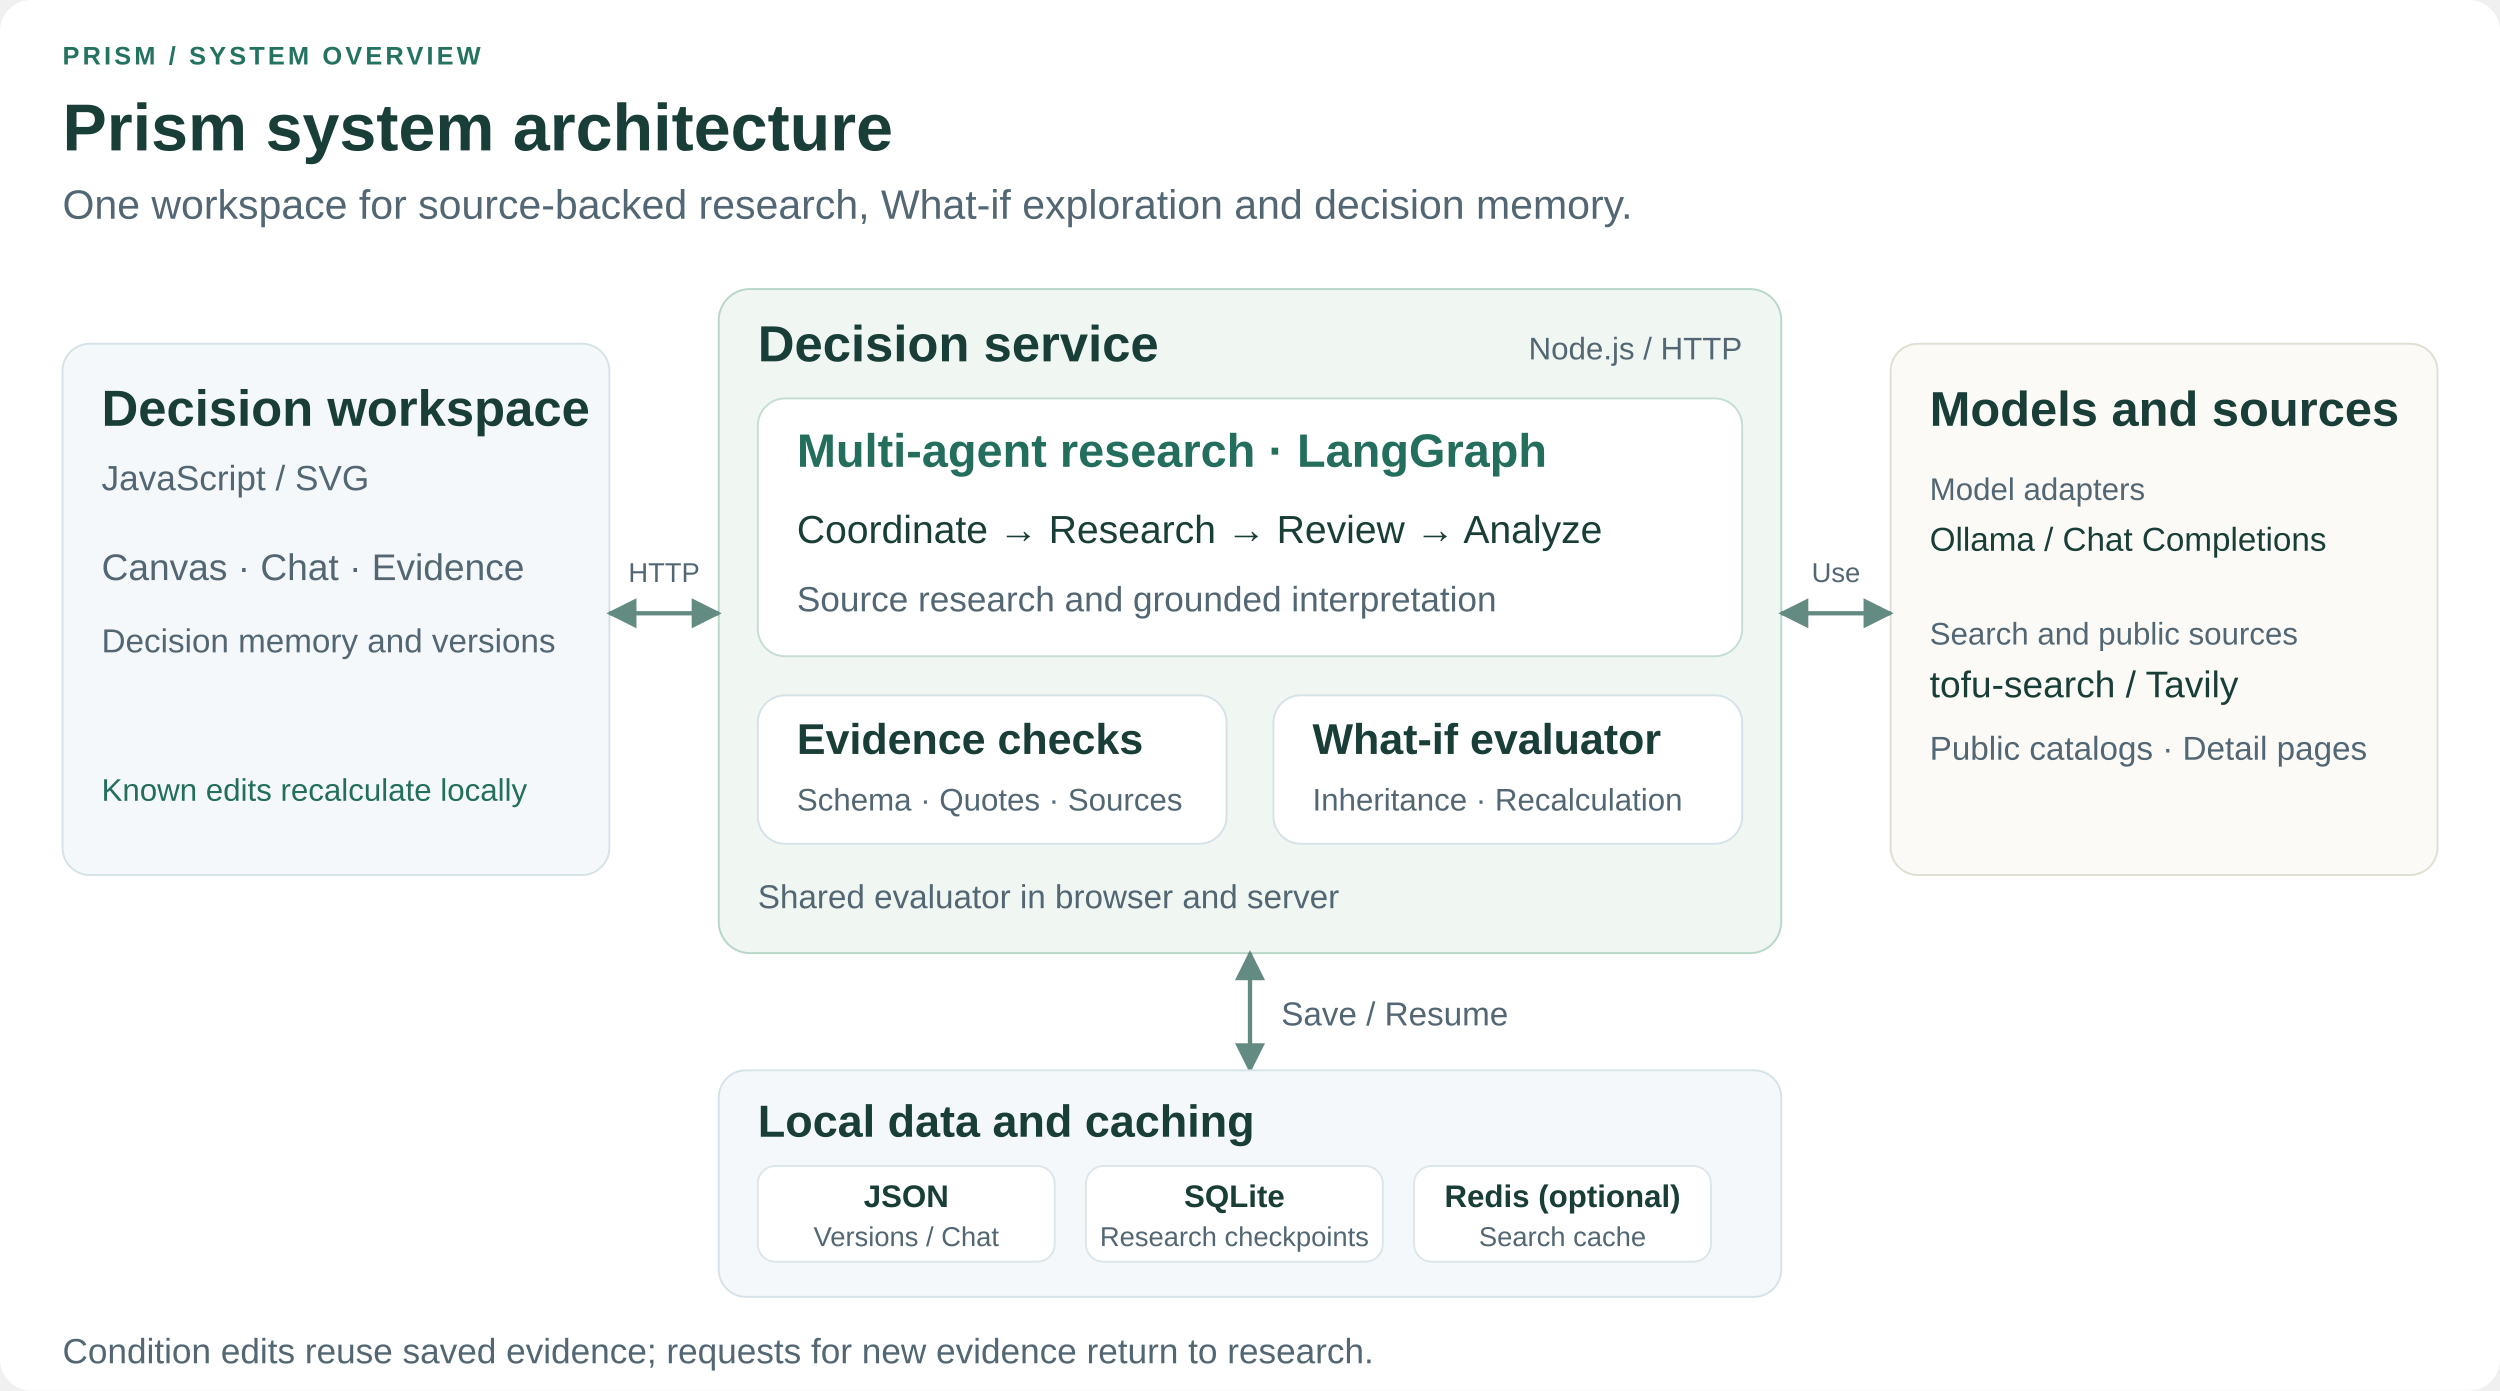
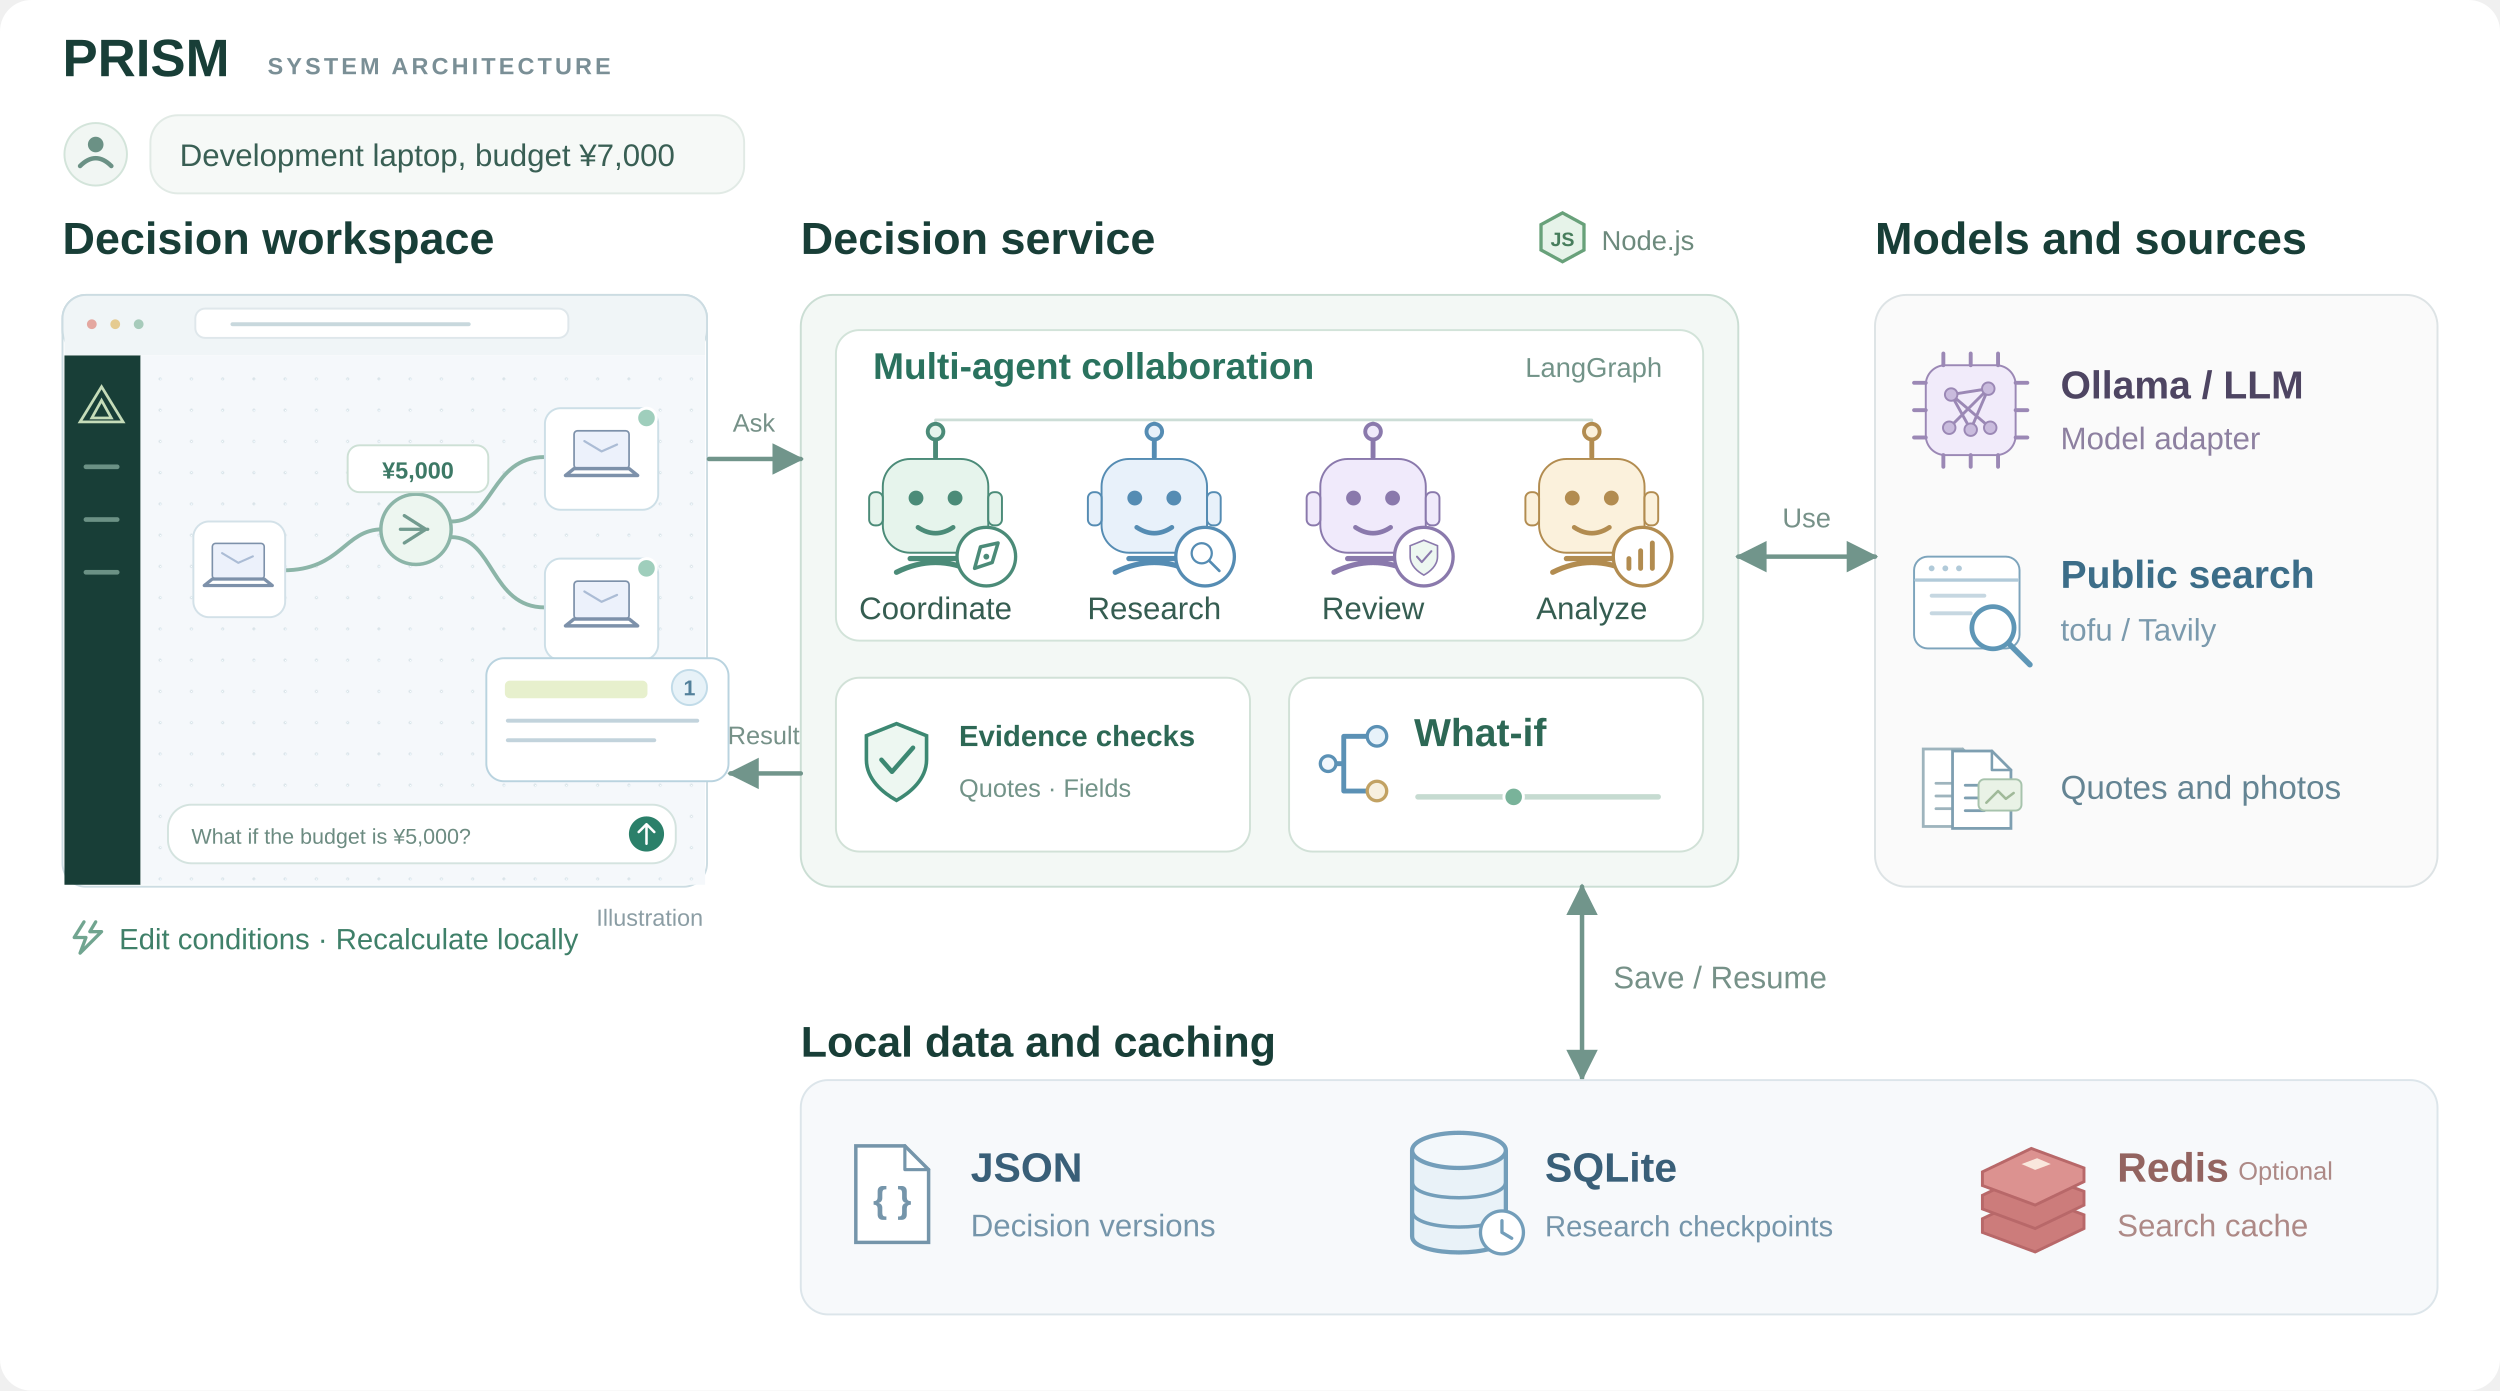
<svg xmlns="http://www.w3.org/2000/svg" width="1280" height="712" viewBox="0 0 1280 712" role="img" aria-labelledby="title desc" lang="en" font-family="Segoe UI, Microsoft YaHei, Arial, sans-serif" font-style="normal">
  <defs>
    <marker id="arrow" viewBox="0 0 10 10" refX="9" refY="5" markerWidth="7" markerHeight="7" orient="auto-start-reverse">
-       <path d="M 0 0 L 10 5 L 0 10 z" fill="#648b82" />
+       <path d="M 0 0 L 10 5 L 0 10 z" fill="#71958b" />
    </marker>
+     <pattern id="dots" width="16" height="16" patternUnits="userSpaceOnUse">
+       <circle cx="2" cy="2" r="0.8" fill="#dae4e9" />
+     </pattern>
  </defs>
  <rect width="1280" height="712" rx="16" fill="#fff" />
-   <text x="32" y="33" fill="#247260" font-size="13" font-weight="600" letter-spacing="1.6">PRISM / SYSTEM OVERVIEW</text>
-   <text x="32" y="77" fill="#183e37" font-size="34" font-weight="650">Prism system architecture</text>
-   <text x="32" y="112" fill="#526773" font-size="21" font-weight="400">One workspace for source-backed research, What-if exploration and decision memory.</text>
-   <rect x="32" y="176" width="280" height="272" rx="14" fill="#f5f8fb" stroke="#d5e2e8" />
-   <text x="52" y="218" fill="#183e37" font-size="26" font-weight="650">Decision workspace</text>
-   <text x="52" y="251" fill="#526773" font-size="18" font-weight="400">JavaScript / SVG</text>
-   <text x="52" y="297" fill="#526773" font-size="19" font-weight="400">Canvas · Chat · Evidence</text>
-   <text x="52" y="334" fill="#526773" font-size="17" font-weight="400">Decision memory and versions</text>
-   <text x="52" y="410" fill="#246e5e" font-size="16" font-weight="500">Known edits recalculate locally</text>
-   <rect x="368" y="148" width="544" height="340" rx="16" fill="#f0f7f3" stroke="#b8d7c8" />
-   <text x="388" y="185" fill="#183e37" font-size="26" font-weight="650">Decision service</text>
-   <text x="892" y="184" fill="#526773" font-size="16" font-weight="400" text-anchor="end">Node.js / HTTP</text>
-   <rect x="388" y="204" width="504" height="132" rx="14" fill="#fff" stroke="#c5ded3" />
-   <text x="408" y="239" fill="#246e5e" font-size="24" font-weight="600">Multi-agent research · LangGraph</text>
-   <text x="408" y="278" fill="#183e37" font-size="20" font-weight="500">Coordinate → Research → Review → Analyze</text>
-   <text x="408" y="313" fill="#526773" font-size="18" font-weight="400">Source research and grounded interpretation</text>
-   <rect x="388" y="356" width="240" height="76" rx="14" fill="#fff" stroke="#d5e2e8" />
-   <text x="408" y="386" fill="#183e37" font-size="22" font-weight="600">Evidence checks</text>
-   <text x="408" y="415" fill="#526773" font-size="16" font-weight="400">Schema · Quotes · Sources</text>
-   <rect x="652" y="356" width="240" height="76" rx="14" fill="#fff" stroke="#d5e2e8" />
-   <text x="672" y="386" fill="#183e37" font-size="22" font-weight="600">What-if evaluator</text>
-   <text x="672" y="415" fill="#526773" font-size="16" font-weight="400">Inheritance · Recalculation</text>
-   <text x="388" y="465" fill="#526773" font-size="17" font-weight="400">Shared evaluator in browser and server</text>
-   <rect x="968" y="176" width="280" height="272" rx="14" fill="#fbfaf7" stroke="#dfdfd3" />
-   <text x="988" y="218" fill="#183e37" font-size="25" font-weight="650">Models and sources</text>
-   <text x="988" y="256" fill="#526773" font-size="16" font-weight="500">Model adapters</text>
-   <text x="988" y="282" fill="#183e37" font-size="17" font-weight="400">Ollama / Chat Completions</text>
-   <text x="988" y="330" fill="#526773" font-size="16" font-weight="500">Search and public sources</text>
-   <text x="988" y="357" fill="#183e37" font-size="19" font-weight="400">tofu-search / Tavily</text>
-   <text x="988" y="389" fill="#526773" font-size="17" font-weight="400">Public catalogs · Detail pages</text>
-   <path d="M 312 314 L 368 314" fill="none" stroke="#648b82" stroke-width="2.2" marker-start="url(#arrow)" marker-end="url(#arrow)" />
-   <text x="340" y="298" fill="#526773" font-size="14" font-weight="500" text-anchor="middle">HTTP</text>
-   <path d="M 912 314 L 968 314" fill="none" stroke="#648b82" stroke-width="2.2" marker-start="url(#arrow)" marker-end="url(#arrow)" />
-   <text x="940" y="298" fill="#526773" font-size="14" font-weight="500" text-anchor="middle">Use</text>
-   <path d="M 640 488 L 640 548" fill="none" stroke="#648b82" stroke-width="2.2" marker-start="url(#arrow)" marker-end="url(#arrow)" />
-   <text x="656" y="525" fill="#526773" font-size="17" font-weight="400">Save / Resume</text>
-   <rect x="368" y="548" width="544" height="116" rx="14" fill="#f5f8fb" stroke="#d5e2e8" />
-   <text x="388" y="582" fill="#183e37" font-size="23" font-weight="600">Local data and caching</text>
-   <rect x="388" y="597" width="152" height="49" rx="9" fill="#fff" stroke="#dce6eb" />
-   <text x="464" y="618" fill="#183e37" font-size="16" font-weight="600" text-anchor="middle">JSON</text>
-   <text x="464" y="638" fill="#526773" font-size="14" font-weight="400" text-anchor="middle">Versions / Chat</text>
-   <rect x="556" y="597" width="152" height="49" rx="9" fill="#fff" stroke="#dce6eb" />
-   <text x="632" y="618" fill="#183e37" font-size="16" font-weight="600" text-anchor="middle">SQLite</text>
-   <text x="632" y="638" fill="#526773" font-size="14" font-weight="400" text-anchor="middle">Research checkpoints</text>
-   <rect x="724" y="597" width="152" height="49" rx="9" fill="#fff" stroke="#dce6eb" />
-   <text x="800" y="618" fill="#183e37" font-size="16" font-weight="600" text-anchor="middle">Redis (optional)</text>
-   <text x="800" y="638" fill="#526773" font-size="14" font-weight="400" text-anchor="middle">Search cache</text>
-   <text x="32" y="698" fill="#526773" font-size="18" font-weight="400">Condition edits reuse saved evidence; requests for new evidence return to research.</text>
+   <text x="32" y="39" fill="#183e37" font-size="27" font-weight="700">PRISM</text>
+   <text x="137" y="38" fill="#7a8f96" font-size="12" font-weight="600" letter-spacing="1.6">SYSTEM ARCHITECTURE</text>
+   <circle cx="49" cy="79" r="16" fill="#f1f6f3" stroke="#d3e4da" stroke-width="1" />
+   <circle cx="49" cy="74" r="4" fill="#6b9185" stroke="#6b9185" stroke-width="0" />
+   <path d="M 41 85 Q 49 77 57 85" fill="none" stroke="#6b9185" stroke-width="2.3" stroke-linecap="round" stroke-linejoin="round" />
+   <rect x="77" y="59" width="304" height="40" rx="14" fill="#f6f9f7" stroke="#e1eae5" />
+   <text x="92" y="85" fill="#395f54" font-size="16" font-weight="500">Development laptop, budget ¥7,000</text>
+   <text x="32" y="130" fill="#183e37" font-size="23" font-weight="650">Decision workspace</text>
+   <text x="410" y="130" fill="#183e37" font-size="23" font-weight="650">Decision service</text>
+   <text x="960" y="130" fill="#183e37" font-size="23" font-weight="650">Models and sources</text>
+   <path d="M 800 109 L 811 115 V 128 L 800 134 L 789 128 V 115 Z" fill="#e6f3e9" stroke="#68a17a" stroke-width="1.7" />
+   <text x="800" y="126" fill="#477d5c" font-size="10" font-weight="700" text-anchor="middle">JS</text>
+   <text x="820" y="128" fill="#6d8a7d" font-size="14" font-weight="500">Node.js</text>
+   <rect x="32" y="151" width="330" height="303" rx="12" fill="#fff" stroke="#ccdce2" />
+   <rect x="32" y="151" width="330" height="30" rx="12" fill="#f0f5f7" stroke="#ccdce2" />
+   <rect x="33" y="167" width="328" height="15" fill="#f0f5f7" />
+   <circle cx="47" cy="166" r="2.5" fill="#e4a7a0" stroke="none" stroke-width="0" />
+   <circle cx="59" cy="166" r="2.5" fill="#e5cb91" stroke="none" stroke-width="0" />
+   <circle cx="71" cy="166" r="2.5" fill="#a7cbbb" stroke="none" stroke-width="0" />
+   <rect x="100" y="158" width="191" height="15" rx="5" fill="#fff" stroke="#dfe7eb" />
+   <path d="M 119 166 H 240" fill="none" stroke="#c8d8dd" stroke-width="2" stroke-linecap="round" stroke-linejoin="round" />
+   <rect x="33" y="182" width="39" height="271" fill="#183e37" />
+   <rect x="72" y="182" width="289" height="271" fill="#f5f8fb" />
+   <rect x="72" y="182" width="289" height="271" fill="url(#dots)" />
+   <path d="M 52 198 L 63 216 H 41 Z M 52 205 L 57 214 H 47 Z" fill="none" stroke="#c5dcb9" stroke-width="1.4" />
+   <path d="M 44 239 H 60" fill="none" stroke="#6b9185" stroke-width="2.4" stroke-linecap="round" stroke-linejoin="round" />
+   <path d="M 44 266 H 60" fill="none" stroke="#6b9185" stroke-width="2.4" stroke-linecap="round" stroke-linejoin="round" />
+   <path d="M 44 293 H 60" fill="none" stroke="#6b9185" stroke-width="2.4" stroke-linecap="round" stroke-linejoin="round" />
+   <path d="M 145 292 C 175 292 176 271 196 271 M 231 267 C 253 267 251 234 279 234 M 231 275 C 253 275 251 311 279 311" fill="none" stroke="#8cb5a8" stroke-width="2" stroke-linecap="round" stroke-linejoin="round" />
+   <rect x="99" y="267" width="47" height="49" rx="8" fill="#fff" stroke="#d3e1e8" />
+   <g transform="translate(122 289) scale(0.83)">
+     <rect x="-16" y="-13" width="32" height="22" rx="2" fill="#ecf1fb" stroke="#7d91aa" />
+     <path d="M -21 13 H 21 L 16 9 H -16 Z" fill="none" stroke="#7d91aa" stroke-width="2" stroke-linecap="round" stroke-linejoin="round" />
+     <path d="M -10 -7 L 0 -1 L 9 -5" fill="none" stroke="#abbcd5" stroke-width="1.3" stroke-linecap="round" stroke-linejoin="round" />
+   </g>
+   <circle cx="213" cy="271" r="18" fill="#edf6f0" stroke="#8cb5a8" stroke-width="1.8" />
+   <path d="M 207 264 L 218 271 L 207 278 M 205 271 H 219" fill="none" stroke="#729b8f" stroke-width="1.7" stroke-linecap="round" stroke-linejoin="round" />
+   <rect x="178" y="228" width="72" height="24" rx="6" fill="#fff" stroke="#cde0d5" />
+   <text x="214" y="245" fill="#3d7966" font-size="12" font-weight="600" text-anchor="middle">¥5,000</text>
+   <rect x="279" y="209" width="58" height="52" rx="8" fill="#fff" stroke="#cddfe7" />
+   <g transform="translate(308 232) scale(0.88)">
+     <rect x="-16" y="-13" width="32" height="22" rx="2" fill="#ecf1fb" stroke="#7d91aa" />
+     <path d="M -21 13 H 21 L 16 9 H -16 Z" fill="none" stroke="#7d91aa" stroke-width="2" stroke-linecap="round" stroke-linejoin="round" />
+     <path d="M -10 -7 L 0 -1 L 9 -5" fill="none" stroke="#abbcd5" stroke-width="1.3" stroke-linecap="round" stroke-linejoin="round" />
+   </g>
+   <circle cx="331" cy="214" r="5" fill="#9fcebc" stroke="#fff" stroke-width="1.5" />
+   <rect x="279" y="286" width="58" height="52" rx="8" fill="#fff" stroke="#cddfe7" />
+   <g transform="translate(308 309) scale(0.88)">
+     <rect x="-16" y="-13" width="32" height="22" rx="2" fill="#ecf1fb" stroke="#7d91aa" />
+     <path d="M -21 13 H 21 L 16 9 H -16 Z" fill="none" stroke="#7d91aa" stroke-width="2" stroke-linecap="round" stroke-linejoin="round" />
+     <path d="M -10 -7 L 0 -1 L 9 -5" fill="none" stroke="#abbcd5" stroke-width="1.3" stroke-linecap="round" stroke-linejoin="round" />
+   </g>
+   <circle cx="331" cy="291" r="5" fill="#9fcebc" stroke="#fff" stroke-width="1.5" />
+   <rect x="249" y="337" width="124" height="63" rx="9" fill="#fff" stroke="#b9d3df" />
+   <rect x="259" y="349" width="72" height="8" rx="2" fill="#e7f0cd" stroke="#e7f0cd" />
+   <path d="M 260 369 H 357 M 260 379 H 335" fill="none" stroke="#c2d3dc" stroke-width="2" stroke-linecap="round" stroke-linejoin="round" />
+   <circle cx="353" cy="352" r="9" fill="#e7f2f8" stroke="#c1dbe8" stroke-width="1" />
+   <text x="353" y="356" fill="#53819b" font-size="11" font-weight="600" text-anchor="middle">1</text>
+   <rect x="86" y="412" width="260" height="30" rx="12" fill="#fff" stroke="#d4e3df" />
+   <text x="98" y="432" fill="#6c8b81" font-size="11" font-weight="400">What if the budget is ¥5,000?</text>
+   <circle cx="331" cy="427" r="9" fill="#2b806a" stroke="#2b806a" stroke-width="0" />
+   <path d="M 331 432 V 422 M 327 426 L 331 422 L 335 426" fill="none" stroke="#fff" stroke-width="1.3" stroke-linecap="round" stroke-linejoin="round" />
+   <path d="M 43 472 L 38 480 H 44 L 41 488 L 52 477 H 46 L 49 472" fill="none" stroke="#71a590" stroke-width="1.7" stroke-linecap="round" stroke-linejoin="round" />
+   <text x="61" y="486" fill="#3f8069" font-size="15" font-weight="500">Edit conditions · Recalculate locally</text>
+   <text x="360" y="474" fill="#8b9da4" font-size="12" font-weight="400" text-anchor="end">Illustration</text>
+   <rect x="410" y="151" width="480" height="303" rx="16" fill="#f3f8f5" stroke="#cbded4" />
+   <rect x="428" y="169" width="444" height="159" rx="12" fill="#fff" stroke="#d2e3d9" />
+   <text x="447" y="194" fill="#2a725e" font-size="19" font-weight="600">Multi-agent collaboration</text>
+   <text x="851" y="193" fill="#729388" font-size="14" font-weight="500" text-anchor="end">LangGraph</text>
+   <path d="M 479 215 H 815 M 479 215 V 223 M 591 215 V 223 M 703 215 V 223 M 815 215 V 223" fill="none" stroke="#ccddd6" stroke-width="1.4" stroke-linecap="round" stroke-linejoin="round" />
+   <g transform="translate(479 262) scale(1)">
+     <path d="M 0 -28 V -38" fill="none" stroke="#4b8b78" stroke-width="2.5" stroke-linecap="round" stroke-linejoin="round" />
+     <circle cx="0" cy="-41" r="4" fill="#e6f4ec" stroke="#4b8b78" stroke-width="2" />
+     <rect x="-27" y="-27" width="54" height="48" rx="14" fill="#e6f4ec" stroke="#4b8b78" />
+     <rect x="-34" y="-10" width="7" height="17" rx="3" fill="#e6f4ec" stroke="#4b8b78" />
+     <rect x="27" y="-10" width="7" height="17" rx="3" fill="#e6f4ec" stroke="#4b8b78" />
+     <circle cx="-10" cy="-7" r="3.8" fill="#4b8b78" stroke="#4b8b78" stroke-width="0" />
+     <circle cx="10" cy="-7" r="3.8" fill="#4b8b78" stroke="#4b8b78" stroke-width="0" />
+     <path d="M -9 8 Q 0 14 9 8" fill="none" stroke="#4b8b78" stroke-width="2.4" stroke-linecap="round" stroke-linejoin="round" />
+     <path d="M -13 24 H 13 M -20 31 Q 0 21 20 31" fill="none" stroke="#4b8b78" stroke-width="2.7" stroke-linecap="round" stroke-linejoin="round" />
+     <circle cx="26" cy="23" r="15" fill="#fff" stroke="#4b8b78" stroke-width="1.7" />
+     <path d="M 20 29 L 23 18 L 32 16 L 29 26 Z" fill="none" stroke="#4b8b78" stroke-width="1.8" stroke-linecap="round" stroke-linejoin="round" />
+     <circle cx="26" cy="23" r="1" fill="#4b8b78" stroke="#4b8b78" stroke-width="1" />
+   </g>
+   <text x="479" y="317" fill="#355d51" font-size="16" font-weight="500" text-anchor="middle">Coordinate</text>
+   <g transform="translate(591 262) scale(1)">
+     <path d="M 0 -28 V -38" fill="none" stroke="#558cb3" stroke-width="2.5" stroke-linecap="round" stroke-linejoin="round" />
+     <circle cx="0" cy="-41" r="4" fill="#e8f1fa" stroke="#558cb3" stroke-width="2" />
+     <rect x="-27" y="-27" width="54" height="48" rx="14" fill="#e8f1fa" stroke="#558cb3" />
+     <rect x="-34" y="-10" width="7" height="17" rx="3" fill="#e8f1fa" stroke="#558cb3" />
+     <rect x="27" y="-10" width="7" height="17" rx="3" fill="#e8f1fa" stroke="#558cb3" />
+     <circle cx="-10" cy="-7" r="3.8" fill="#558cb3" stroke="#558cb3" stroke-width="0" />
+     <circle cx="10" cy="-7" r="3.8" fill="#558cb3" stroke="#558cb3" stroke-width="0" />
+     <path d="M -9 8 Q 0 14 9 8" fill="none" stroke="#558cb3" stroke-width="2.4" stroke-linecap="round" stroke-linejoin="round" />
+     <path d="M -13 24 H 13 M -20 31 Q 0 21 20 31" fill="none" stroke="#558cb3" stroke-width="2.7" stroke-linecap="round" stroke-linejoin="round" />
+     <circle cx="26" cy="23" r="15" fill="#fff" stroke="#558cb3" stroke-width="1.7" />
+     <g transform="translate(26 23) scale(0.43)">
+       <circle cx="-4" cy="-4" r="12" fill="none" stroke="#558cb3" stroke-width="2.7" />
+       <path d="M 5 5 L 17 17" fill="none" stroke="#558cb3" stroke-width="3.2" stroke-linecap="round" stroke-linejoin="round" />
+     </g>
+   </g>
+   <text x="591" y="317" fill="#355d51" font-size="16" font-weight="500" text-anchor="middle">Research</text>
+   <g transform="translate(703 262) scale(1)">
+     <path d="M 0 -28 V -38" fill="none" stroke="#8a79ac" stroke-width="2.5" stroke-linecap="round" stroke-linejoin="round" />
+     <circle cx="0" cy="-41" r="4" fill="#f0eafb" stroke="#8a79ac" stroke-width="2" />
+     <rect x="-27" y="-27" width="54" height="48" rx="14" fill="#f0eafb" stroke="#8a79ac" />
+     <rect x="-34" y="-10" width="7" height="17" rx="3" fill="#f0eafb" stroke="#8a79ac" />
+     <rect x="27" y="-10" width="7" height="17" rx="3" fill="#f0eafb" stroke="#8a79ac" />
+     <circle cx="-10" cy="-7" r="3.8" fill="#8a79ac" stroke="#8a79ac" stroke-width="0" />
+     <circle cx="10" cy="-7" r="3.8" fill="#8a79ac" stroke="#8a79ac" stroke-width="0" />
+     <path d="M -9 8 Q 0 14 9 8" fill="none" stroke="#8a79ac" stroke-width="2.4" stroke-linecap="round" stroke-linejoin="round" />
+     <path d="M -13 24 H 13 M -20 31 Q 0 21 20 31" fill="none" stroke="#8a79ac" stroke-width="2.7" stroke-linecap="round" stroke-linejoin="round" />
+     <circle cx="26" cy="23" r="15" fill="#fff" stroke="#8a79ac" stroke-width="1.7" />
+     <g transform="translate(26 23) scale(0.35)">
+       <path d="M 0 -24 L 20 -16 V 0 C 20 13 9 22 0 27 C -9 22 -20 13 -20 0 V -16 Z" fill="#edf7f1" stroke="#8a79ac" stroke-width="2.4" />
+       <path d="M -10 0 L -3 8 L 11 -8" fill="none" stroke="#8a79ac" stroke-width="3" stroke-linecap="round" stroke-linejoin="round" />
+     </g>
+   </g>
+   <text x="703" y="317" fill="#355d51" font-size="16" font-weight="500" text-anchor="middle">Review</text>
+   <g transform="translate(815 262) scale(1)">
+     <path d="M 0 -28 V -38" fill="none" stroke="#b28c50" stroke-width="2.5" stroke-linecap="round" stroke-linejoin="round" />
+     <circle cx="0" cy="-41" r="4" fill="#fbf1dc" stroke="#b28c50" stroke-width="2" />
+     <rect x="-27" y="-27" width="54" height="48" rx="14" fill="#fbf1dc" stroke="#b28c50" />
+     <rect x="-34" y="-10" width="7" height="17" rx="3" fill="#fbf1dc" stroke="#b28c50" />
+     <rect x="27" y="-10" width="7" height="17" rx="3" fill="#fbf1dc" stroke="#b28c50" />
+     <circle cx="-10" cy="-7" r="3.8" fill="#b28c50" stroke="#b28c50" stroke-width="0" />
+     <circle cx="10" cy="-7" r="3.8" fill="#b28c50" stroke="#b28c50" stroke-width="0" />
+     <path d="M -9 8 Q 0 14 9 8" fill="none" stroke="#b28c50" stroke-width="2.4" stroke-linecap="round" stroke-linejoin="round" />
+     <path d="M -13 24 H 13 M -20 31 Q 0 21 20 31" fill="none" stroke="#b28c50" stroke-width="2.7" stroke-linecap="round" stroke-linejoin="round" />
+     <circle cx="26" cy="23" r="15" fill="#fff" stroke="#b28c50" stroke-width="1.7" />
+     <path d="M 19 29 V 24 M 25 29 V 20 M 31 29 V 16" fill="none" stroke="#b28c50" stroke-width="2.5" stroke-linecap="round" stroke-linejoin="round" />
+   </g>
+   <text x="815" y="317" fill="#355d51" font-size="16" font-weight="500" text-anchor="middle">Analyze</text>
+   <rect x="428" y="347" width="212" height="89" rx="12" fill="#fff" stroke="#d1e1d7" />
+   <g transform="translate(459 389) scale(0.77)">
+     <path d="M 0 -24 L 20 -16 V 0 C 20 13 9 22 0 27 C -9 22 -20 13 -20 0 V -16 Z" fill="#edf7f1" stroke="#3c8872" stroke-width="2.4" />
+     <path d="M -10 0 L -3 8 L 11 -8" fill="none" stroke="#3c8872" stroke-width="3" stroke-linecap="round" stroke-linejoin="round" />
+   </g>
+   <text x="491" y="382" fill="#2d6855" font-size="15" font-weight="600">Evidence checks</text>
+   <text x="491" y="408" fill="#729388" font-size="13" font-weight="400">Quotes · Fields</text>
+   <rect x="660" y="347" width="212" height="89" rx="12" fill="#fff" stroke="#d1e1d7" />
+   <path d="M 680 391 H 688 M 688 391 V 377 H 702 M 688 391 V 405 H 702" fill="none" stroke="#5b91b5" stroke-width="2.5" stroke-linecap="round" stroke-linejoin="round" />
+   <circle cx="680" cy="391" r="4" fill="#f1f7fc" stroke="#5b91b5" stroke-width="1.7" />
+   <circle cx="705" cy="377" r="5" fill="#e7f2fa" stroke="#5b91b5" stroke-width="1.7" />
+   <circle cx="705" cy="405" r="5" fill="#f7f0df" stroke="#c2a263" stroke-width="1.7" />
+   <text x="724" y="382" fill="#2d6855" font-size="20" font-weight="600">What-if</text>
+   <path d="M 726 408 H 849" fill="none" stroke="#c6dbd1" stroke-width="2.8" stroke-linecap="round" stroke-linejoin="round" />
+   <circle cx="775" cy="408" r="5" fill="#79b39a" stroke="#fff" stroke-width="1.5" />
+   <rect x="960" y="151" width="288" height="303" rx="16" fill="#fafafa" stroke="#dde3e5" />
+   <g transform="translate(1009 210) scale(1)">
+     <rect x="-23" y="-23" width="46" height="46" rx="10" fill="#f1ebfa" stroke="#9b88b5" />
+     <path d="M -14 -29 V -23 M 0 -29 V -23 M 14 -29 V -23" fill="none" stroke="#9b88b5" stroke-width="2" stroke-linecap="round" stroke-linejoin="round" />
+     <path d="M -14 23 V 29 M 0 23 V 29 M 14 23 V 29" fill="none" stroke="#9b88b5" stroke-width="2" stroke-linecap="round" stroke-linejoin="round" />
+     <path d="M -29 -14 H -23 M -29 0 H -23 M -29 14 H -23" fill="none" stroke="#9b88b5" stroke-width="2" stroke-linecap="round" stroke-linejoin="round" />
+     <path d="M 23 -14 H 29 M 23 0 H 29 M 23 14 H 29" fill="none" stroke="#9b88b5" stroke-width="2" stroke-linecap="round" stroke-linejoin="round" />
+     <path d="M -10 -8 L 9 -11 L 0 10 Z M -10 -8 L 10 9 M 9 -11 L -11 9" fill="none" stroke="#9b88b5" stroke-width="1.5" stroke-linecap="round" stroke-linejoin="round" />
+     <circle cx="-10" cy="-8" r="3.2" fill="#c9bbdd" stroke="#9b88b5" stroke-width="1" />
+     <circle cx="9" cy="-11" r="3.2" fill="#c9bbdd" stroke="#9b88b5" stroke-width="1" />
+     <circle cx="0" cy="10" r="3.2" fill="#c9bbdd" stroke="#9b88b5" stroke-width="1" />
+     <circle cx="-11" cy="9" r="3.2" fill="#c9bbdd" stroke="#9b88b5" stroke-width="1" />
+     <circle cx="10" cy="9" r="3.2" fill="#c9bbdd" stroke="#9b88b5" stroke-width="1" />
+   </g>
+   <text x="1055" y="204" fill="#4e4562" font-size="20" font-weight="600">Ollama / LLM</text>
+   <text x="1055" y="230" fill="#8d80a0" font-size="16" font-weight="400">Model adapter</text>
+   <g transform="translate(1007 309) scale(1)">
+     <rect x="-27" y="-24" width="54" height="47" rx="7" fill="#fff" stroke="#7da4bc" />
+     <path d="M -26 -12 H 26" fill="none" stroke="#b1cad9" stroke-width="1.7" stroke-linecap="round" stroke-linejoin="round" />
+     <circle cx="-18" cy="-18" r="1.5" fill="#b1cad9" stroke="none" stroke-width="0" />
+     <circle cx="-11" cy="-18" r="1.5" fill="#b1cad9" stroke="none" stroke-width="0" />
+     <circle cx="-4" cy="-18" r="1.5" fill="#b1cad9" stroke="none" stroke-width="0" />
+     <path d="M -18 -4 H 9 M -18 5 H 2" fill="none" stroke="#c6d7e1" stroke-width="2" stroke-linecap="round" stroke-linejoin="round" />
+   </g>
+   <g transform="translate(1024 325) scale(0.9)">
+     <circle cx="-4" cy="-4" r="12" fill="none" stroke="#5e96b6" stroke-width="2.7" />
+     <path d="M 5 5 L 17 17" fill="none" stroke="#5e96b6" stroke-width="3.2" stroke-linecap="round" stroke-linejoin="round" />
+   </g>
+   <text x="1055" y="301" fill="#3c6d88" font-size="20" font-weight="600">Public search</text>
+   <text x="1055" y="328" fill="#7b9aad" font-size="16" font-weight="400">tofu / Tavily</text>
+   <g transform="translate(999 403) scale(0.65)">
+     <path d="M -22 -30 H 9 L 24 -15 V 31 H -22 Z" fill="#fff" stroke="#9eb4bd" stroke-width="2.2" />
+     <path d="M 9 -30 V -15 H 24" fill="none" stroke="#9eb4bd" stroke-width="2" stroke-linecap="round" stroke-linejoin="round" />
+     <path d="M -12 -3 H 13 M -12 7 H 13 M -12 17 H 3" fill="none" stroke="#9eb4bd" stroke-width="2.2" stroke-linecap="round" stroke-linejoin="round" />
+   </g>
+   <g transform="translate(1014 404) scale(0.65)">
+     <path d="M -22 -30 H 9 L 24 -15 V 31 H -22 Z" fill="#fff" stroke="#7e9fb1" stroke-width="2.2" />
+     <path d="M 9 -30 V -15 H 24" fill="none" stroke="#7e9fb1" stroke-width="2" stroke-linecap="round" stroke-linejoin="round" />
+     <path d="M -12 -3 H 13 M -12 7 H 13 M -12 17 H 3" fill="none" stroke="#7e9fb1" stroke-width="2.2" stroke-linecap="round" stroke-linejoin="round" />
+   </g>
+   <rect x="1013" y="399" width="22" height="16" rx="3" fill="#e9f2e6" stroke="#a7c3ac" />
+   <path d="M 1017 411 L 1023 405 L 1027 409 L 1031 406" fill="none" stroke="#a0b999" stroke-width="1.3" stroke-linecap="round" stroke-linejoin="round" />
+   <text x="1055" y="409" fill="#648493" font-size="17" font-weight="500">Quotes and photos</text>
+   <path d="M 363 235 H 410" fill="none" stroke="#71958b" stroke-width="2.3" stroke-linecap="round" stroke-linejoin="round" marker-end="url(#arrow)" />
+   <text x="386" y="221" fill="#769188" font-size="13" font-weight="500" text-anchor="middle">Ask</text>
+   <path d="M 410 396 H 374" fill="none" stroke="#71958b" stroke-width="2.3" stroke-linecap="round" stroke-linejoin="round" marker-end="url(#arrow)" />
+   <text x="391" y="381" fill="#769188" font-size="13" font-weight="500" text-anchor="middle">Result</text>
+   <path d="M 890 285 H 960" fill="none" stroke="#71958b" stroke-width="2.3" stroke-linecap="round" stroke-linejoin="round" marker-end="url(#arrow)" marker-start="url(#arrow)" />
+   <text x="925" y="270" fill="#769188" font-size="14" font-weight="500" text-anchor="middle">Use</text>
+   <path d="M 810 454 V 552" fill="none" stroke="#71958b" stroke-width="2.3" stroke-linecap="round" stroke-linejoin="round" marker-end="url(#arrow)" marker-start="url(#arrow)" />
+   <text x="826" y="506" fill="#769188" font-size="16" font-weight="400">Save / Resume</text>
+   <text x="410" y="541" fill="#183e37" font-size="22" font-weight="600">Local data and caching</text>
+   <rect x="410" y="553" width="838" height="120" rx="14" fill="#f7f9fb" stroke="#dce5ea" />
+   <g transform="translate(456 611) scale(0.81)">
+     <path d="M -22 -30 H 9 L 24 -15 V 31 H -22 Z" fill="#fff" stroke="#7595aa" stroke-width="2.2" />
+     <path d="M 9 -30 V -15 H 24" fill="none" stroke="#7595aa" stroke-width="2" stroke-linecap="round" stroke-linejoin="round" />
+     <text x="1" y="12" fill="#7595aa" font-size="23" font-weight="600" text-anchor="middle">{ }</text>
+   </g>
+   <text x="497" y="605" fill="#395f78" font-size="21" font-weight="600">JSON</text>
+   <text x="497" y="633" fill="#7595aa" font-size="16" font-weight="400">Decision versions</text>
+   <g transform="translate(747 611) scale(1)">
+     <path d="M -24 -22 V 22 C -24 33 24 33 24 22 V -22" fill="#e9f2f8" stroke="#739eba" stroke-width="2.2" />
+     <ellipse cx="0" cy="-22" rx="24" ry="9" fill="#f3f8fb" stroke="#739eba" stroke-width="2.2" />
+     <path d="M -24 -6 C -24 5 24 5 24 -6 M -24 9 C -24 20 24 20 24 9" fill="none" stroke="#739eba" stroke-width="1.8" stroke-linecap="round" stroke-linejoin="round" />
+     <circle cx="22" cy="20" r="11" fill="#fff" stroke="#739eba" stroke-width="1.7" />
+     <path d="M 22 14 V 20 L 27 23" fill="none" stroke="#739eba" stroke-width="1.7" stroke-linecap="round" stroke-linejoin="round" />
+   </g>
+   <text x="791" y="605" fill="#395f78" font-size="21" font-weight="600">SQLite</text>
+   <text x="791" y="633" fill="#7595aa" font-size="15" font-weight="400">Research checkpoints</text>
+   <g transform="translate(1042 610) scale(1)">
+     <path d="M -27 14 L -2 2 L 25 12 V 19 L 0 31 L -27 21 Z" fill="#cc7c7b" stroke="#b86869" stroke-width="1.5" />
+     <path d="M -27 2 L -2 -10 L 25 0 V 7 L 0 19 L -27 9 Z" fill="#cc7c7b" stroke="#b86869" stroke-width="1.5" />
+     <path d="M -27 -10 L -2 -22 L 25 -12 V -5 L 0 7 L -27 -3 Z" fill="#dc9290" stroke="#b86869" stroke-width="1.5" />
+     <path d="M -7 -14 L 1 -17 L 8 -14 L 0 -11 Z" fill="#f9e7dd" />
+   </g>
+   <text x="1084" y="605" fill="#936460" font-size="21" font-weight="600">Redis</text>
+   <text x="1146" y="604" fill="#ad8986" font-size="13" font-weight="400">Optional</text>
+   <text x="1084" y="633" fill="#ad8986" font-size="16" font-weight="400">Search cache</text>
</svg>
